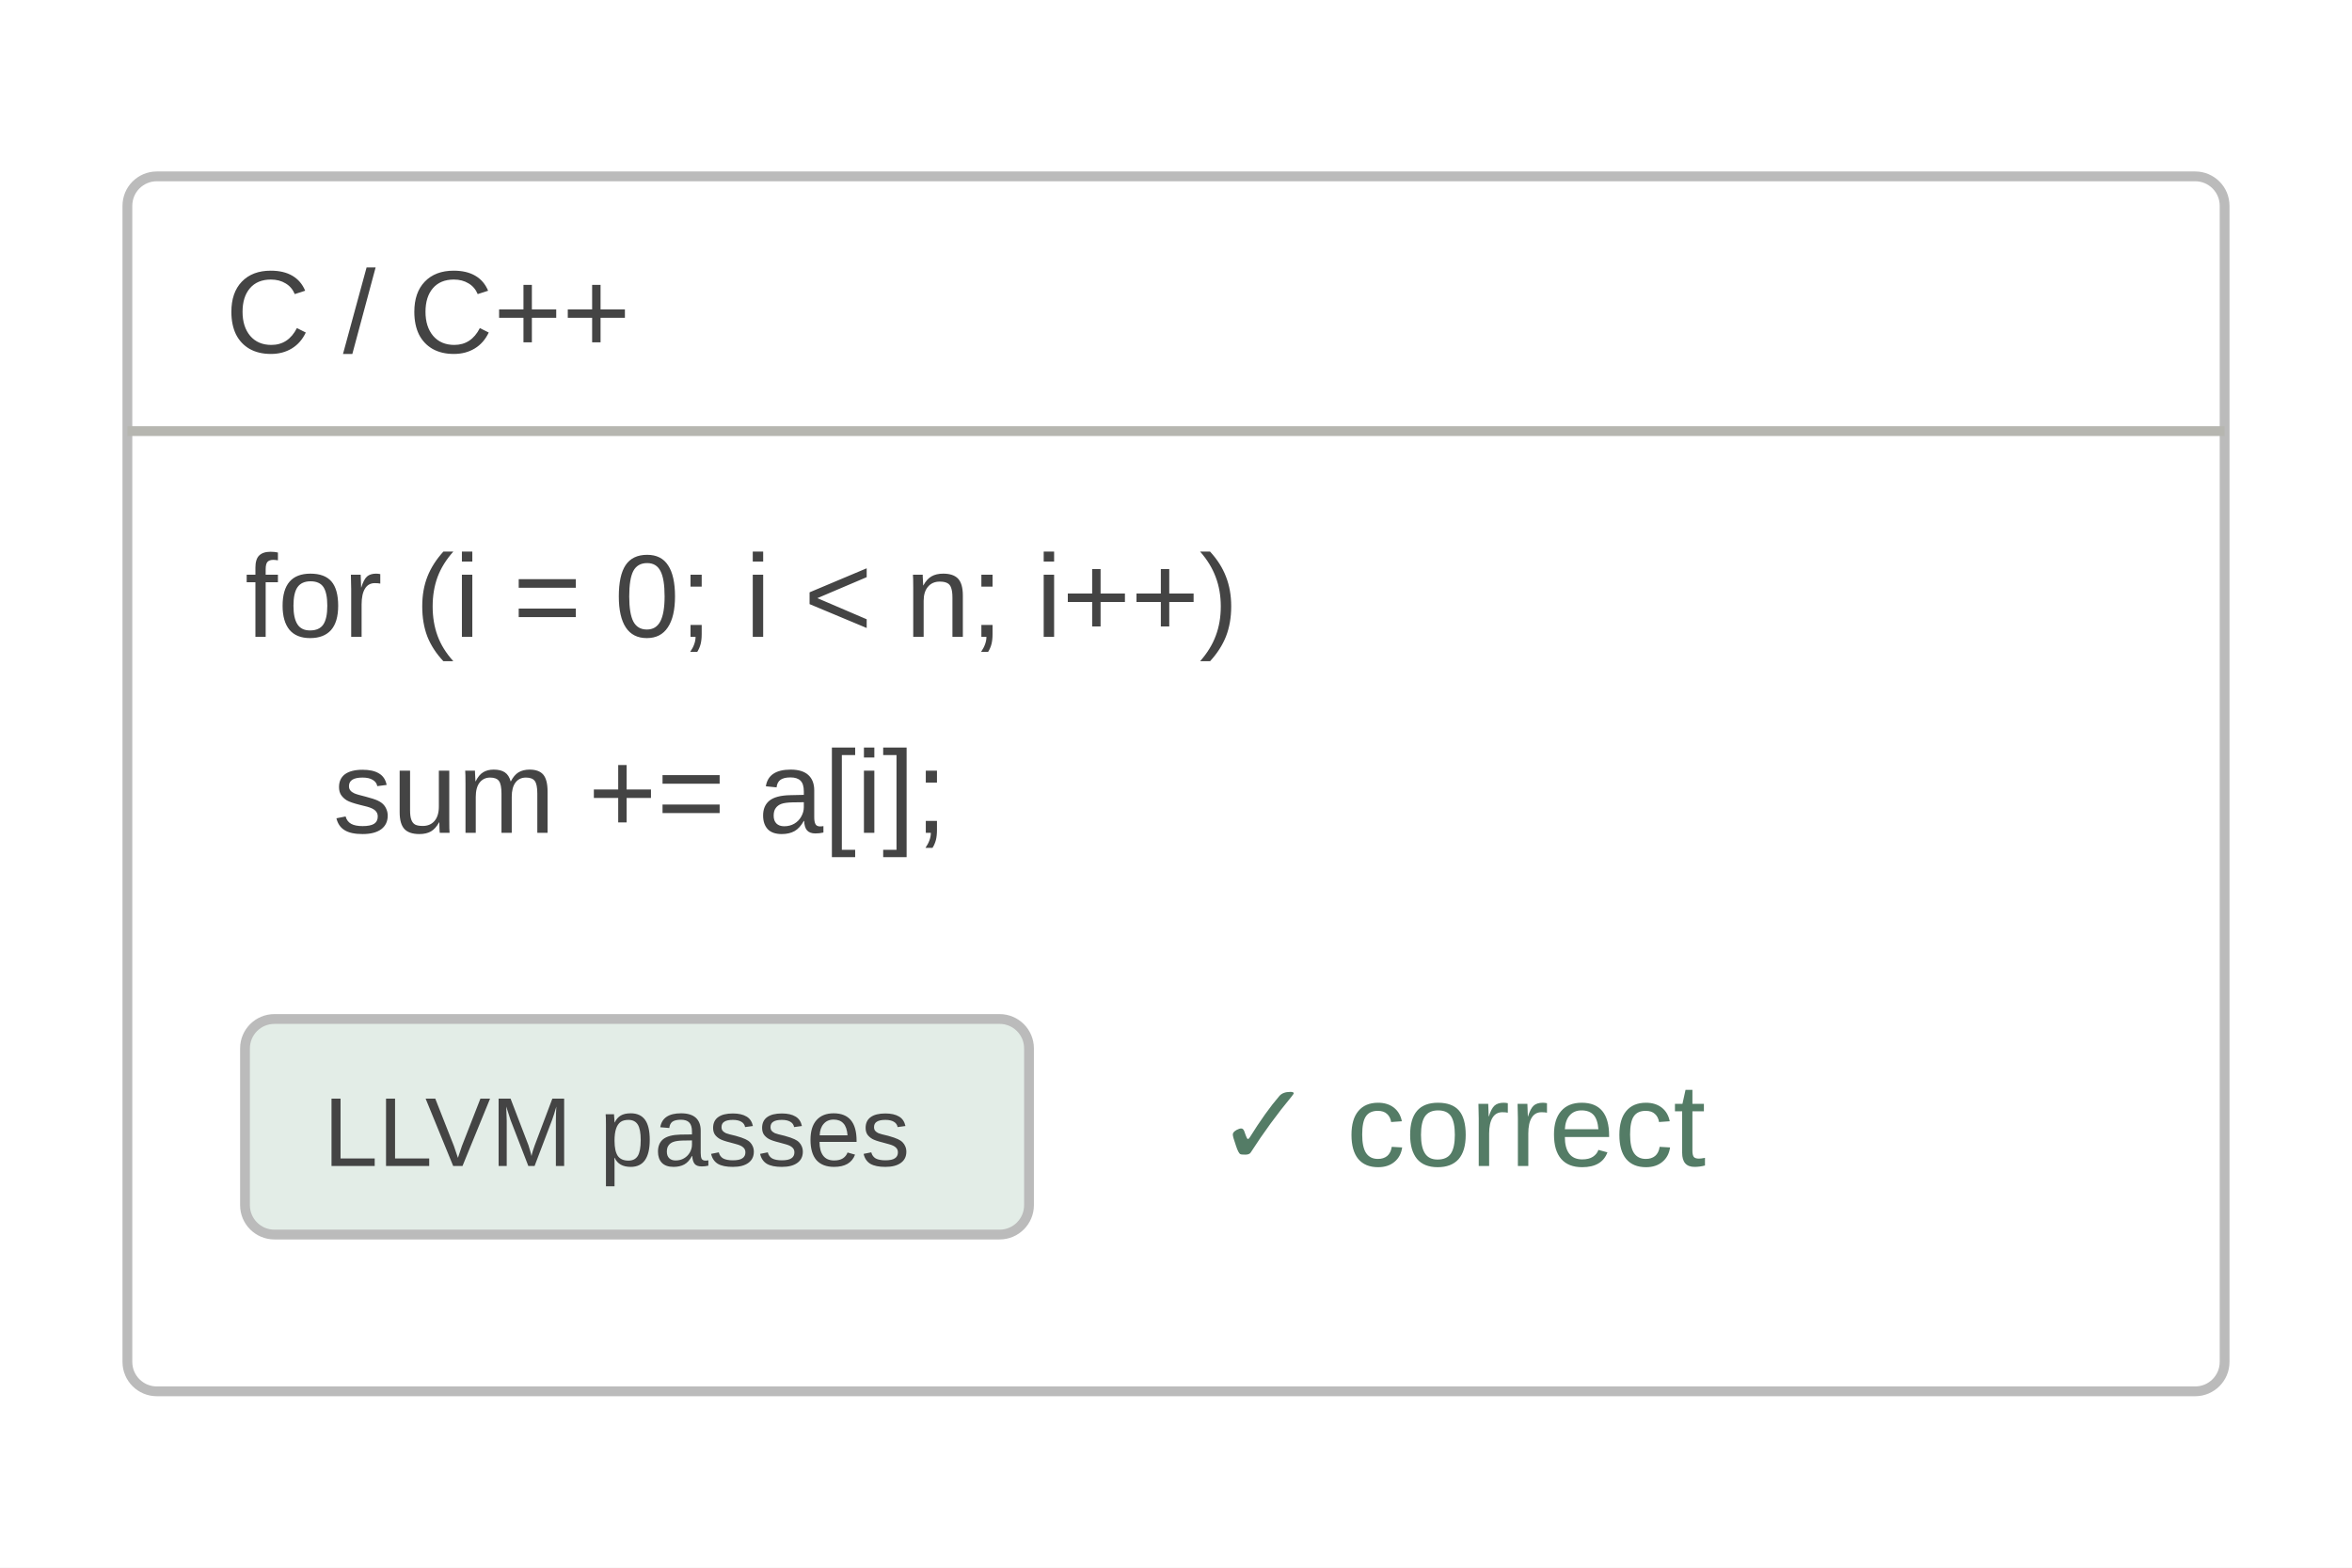
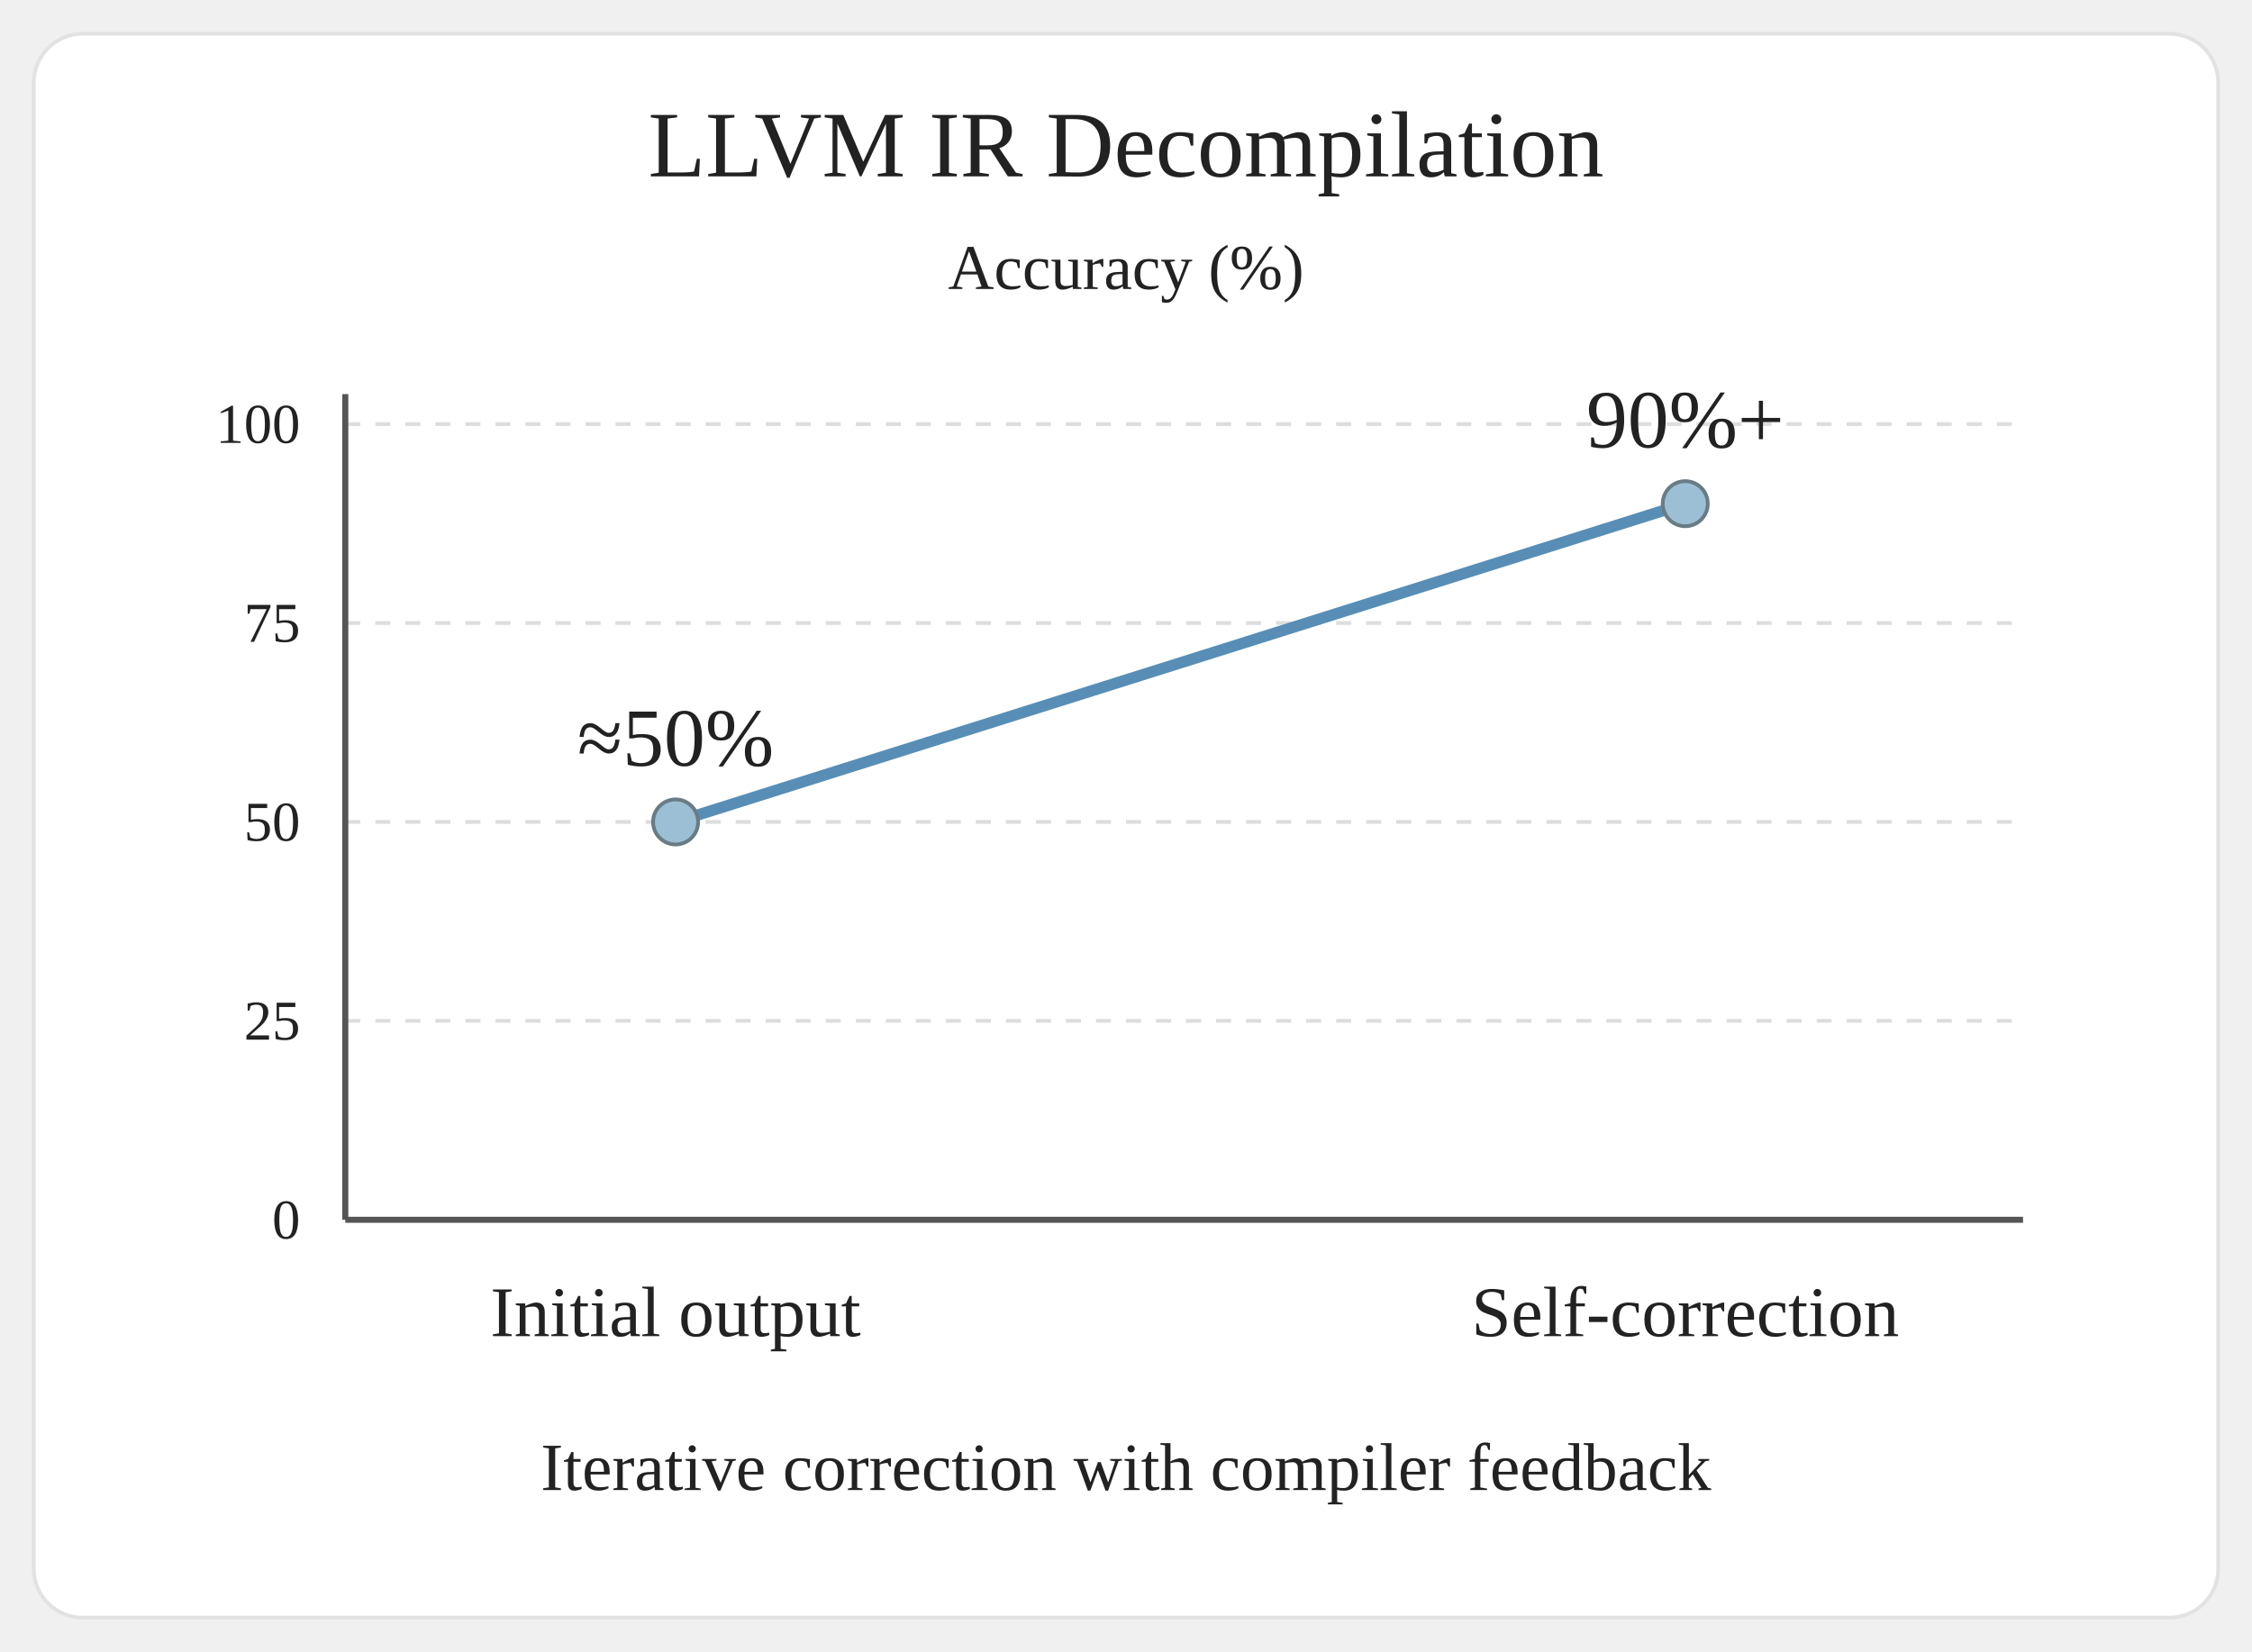
- <svg xmlns="http://www.w3.org/2000/svg" viewBox="0 0 240 160">
-   <rect width="240" height="160" fill="white" />
-   <rect x="13" y="18" width="214" height="124" rx="3" fill="#fff" stroke="#bbb" stroke-width="1" />
-   <text x="23" y="36" font-size="12" fill="#444" font-family="Arial,sans-serif">C / C++</text>
-   <path d="M13 44L227 44" stroke="#b6b6b0" fill="none" />
-   <text x="25" y="65" font-size="12" fill="#444" font-family="Arial,sans-serif">for (i = 0; i &lt; n; i++)</text>
-   <text x="34" y="85" font-size="12" fill="#444" font-family="Arial,sans-serif">sum += a[i];</text>
-   <rect x="25" y="104" width="80" height="22" rx="3" fill="#e3ede7" stroke="#bbb" stroke-width="1" />
-   <text x="33" y="119" font-size="10" fill="#444" font-family="Arial,sans-serif">LLVM passes</text>
-   <text x="124" y="119" font-size="12" fill="#547c66" font-family="Arial,sans-serif">✓ correct</text>
+ <svg xmlns="http://www.w3.org/2000/svg" width="600" height="440" viewBox="0 0 600 440">
+   <defs>
+     <marker id="a" markerWidth="7" markerHeight="7" refX="6" refY="3.5" orient="auto">
+       <path d="M0 0L7 3.5L0 7Z" fill="#555" />
+     </marker>
+   </defs>
+   <rect x="9" y="9" width="582" height="422" rx="13" fill="white" stroke="#e2e2e2" />
+   <g font-family="Georgia, 'Times New Roman', serif" fill="#222">
+     <text x="300" y="47" font-size="25" text-anchor="middle">LLVM IR Decompilation</text>
+     <text x="300" y="77" font-size="17" text-anchor="middle">Accuracy (%)</text>
+     <path d="M92 325H539" stroke="#ddd" stroke-dasharray="4 4" />
+     <text x="80" y="330" font-size="15" text-anchor="end">0</text>
+     <path d="M92 272H539" stroke="#ddd" stroke-dasharray="4 4" />
+     <text x="80" y="277" font-size="15" text-anchor="end">25</text>
+     <path d="M92 219H539" stroke="#ddd" stroke-dasharray="4 4" />
+     <text x="80" y="224" font-size="15" text-anchor="end">50</text>
+     <path d="M92 166H539" stroke="#ddd" stroke-dasharray="4 4" />
+     <text x="80" y="171" font-size="15" text-anchor="end">75</text>
+     <path d="M92 113H539" stroke="#ddd" stroke-dasharray="4 4" />
+     <text x="80" y="118" font-size="15" text-anchor="end">100</text>
+     <path d="M92 105L92 325" fill="none" stroke="#555" stroke-width="1.6" />
+     <path d="M92 325L539 325" fill="none" stroke="#555" stroke-width="1.6" />
+     <path d="M180 219L449 134.2" stroke="#588eb5" stroke-width="3" fill="none" />
+     <circle cx="180" cy="219" r="6" fill="#9cbfd5" stroke="#697c85" />
+     <text x="180" y="204" font-size="22" text-anchor="middle">≈50%</text>
+     <text x="180" y="356" font-size="19" text-anchor="middle">Initial output</text>
+     <circle cx="449" cy="134.2" r="6" fill="#9cbfd5" stroke="#697c85" />
+     <text x="449" y="119.2" font-size="22" text-anchor="middle">90%+</text>
+     <text x="449" y="356" font-size="19" text-anchor="middle">Self-correction</text>
+     <text x="300" y="397" font-size="18" text-anchor="middle">Iterative correction with compiler feedback</text>
+   </g>
</svg>
